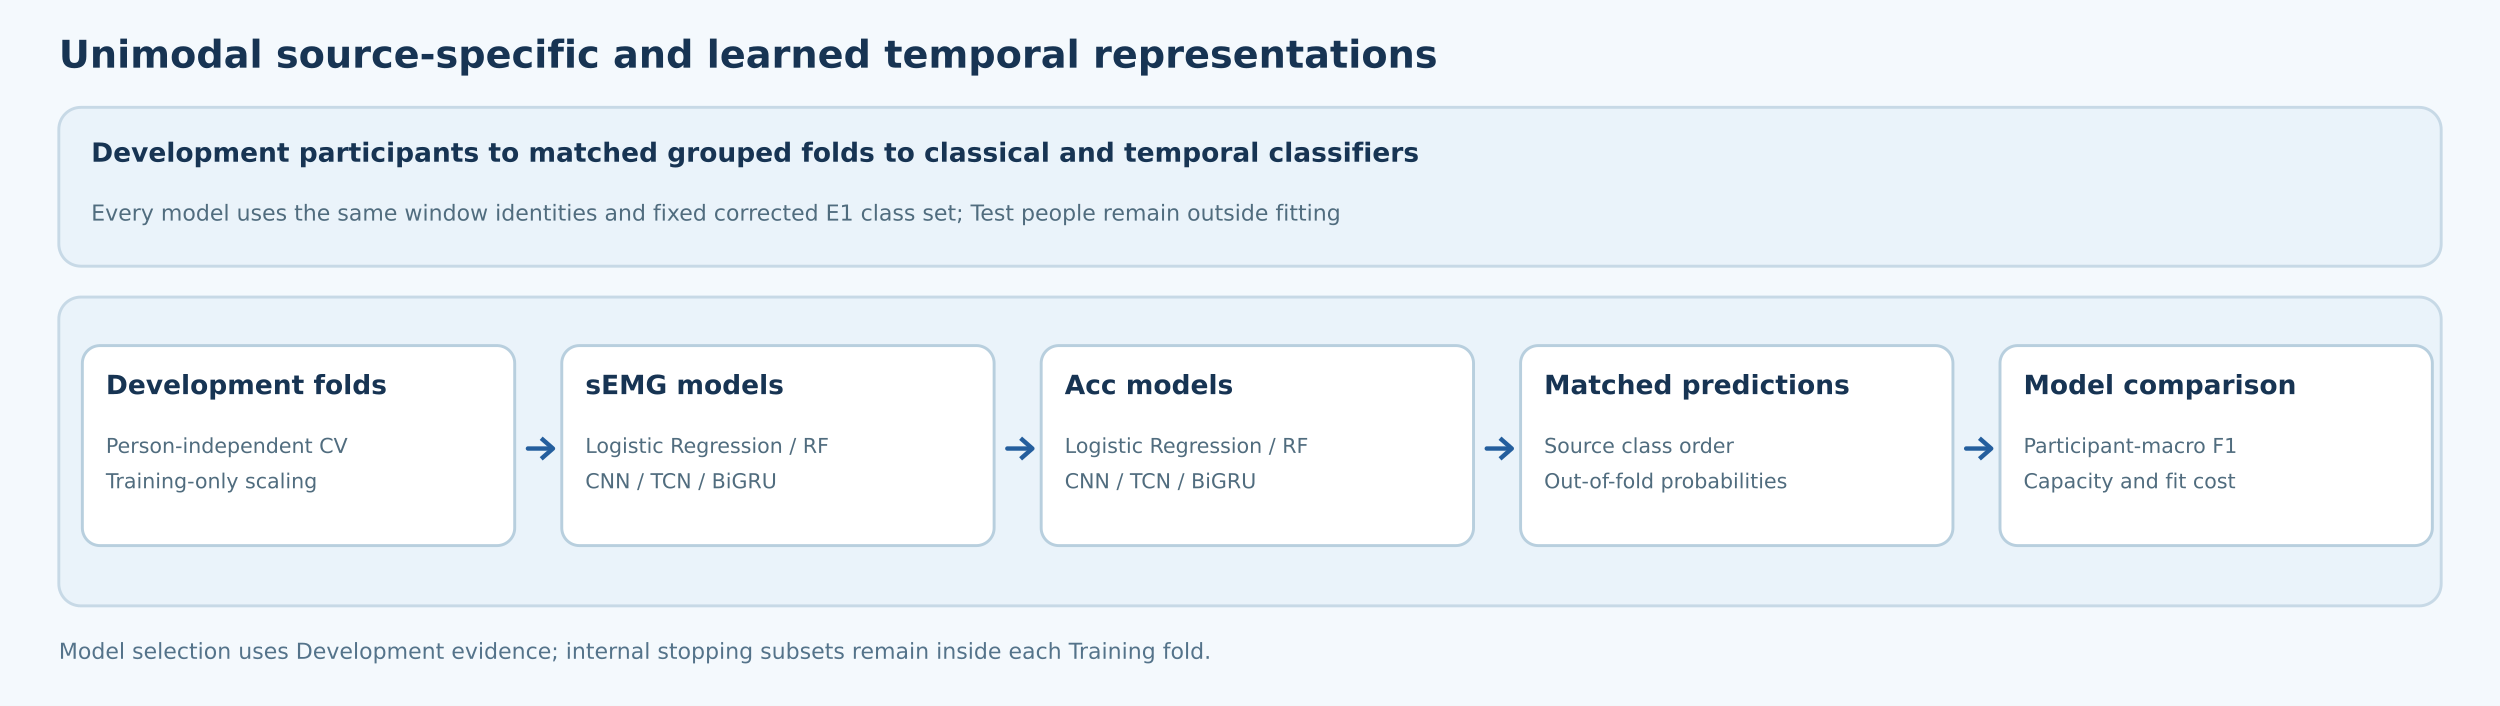
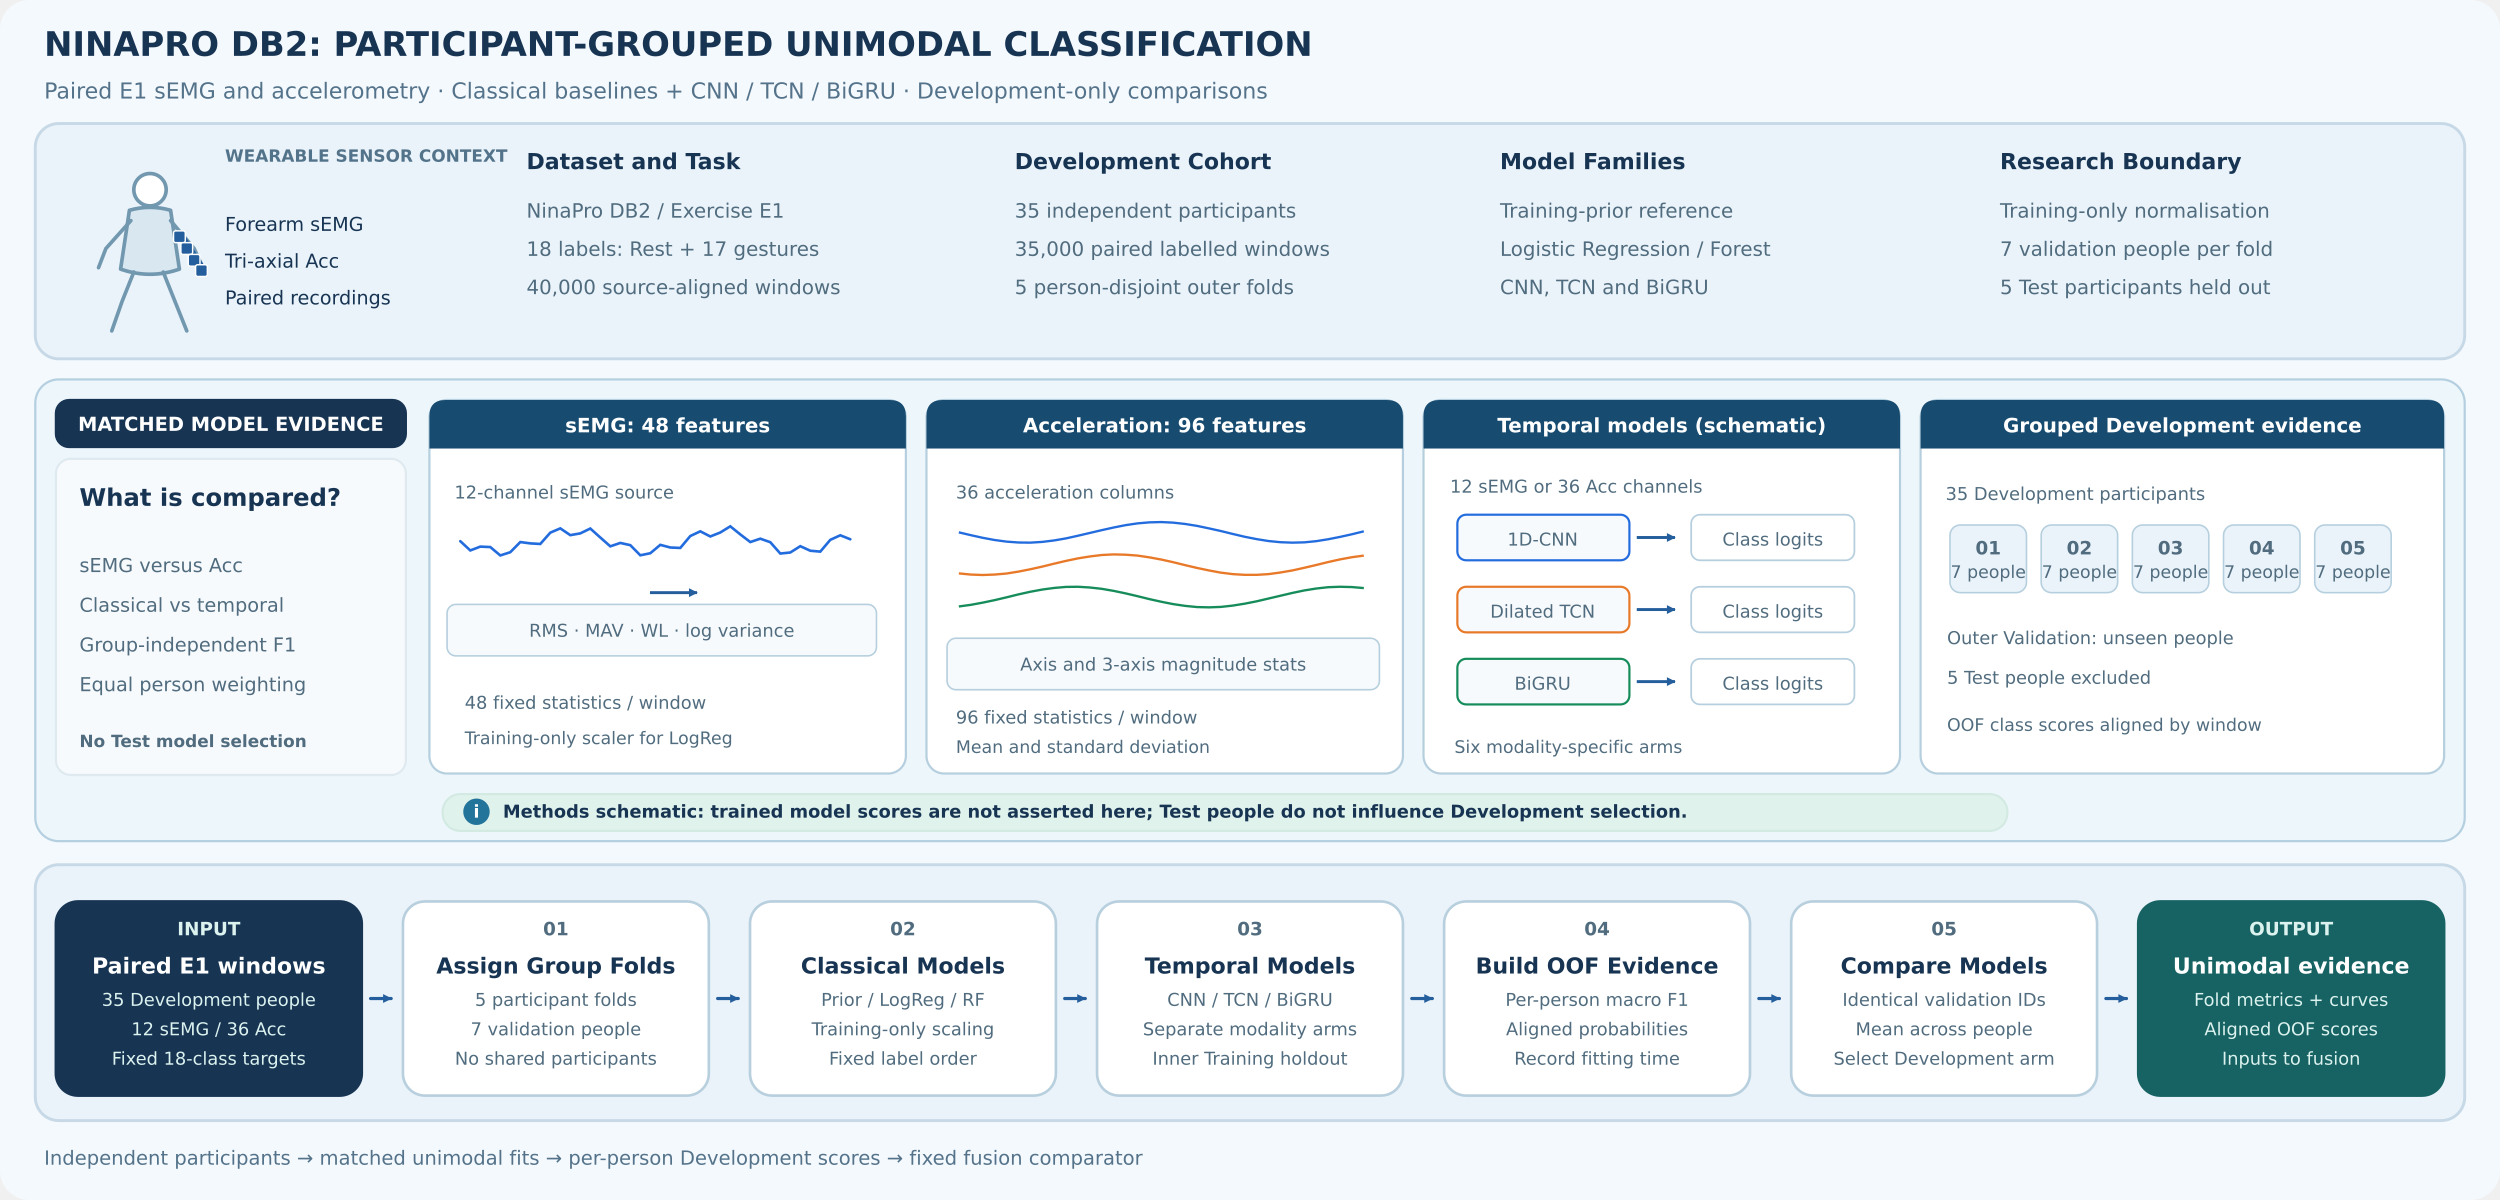
- <svg xmlns="http://www.w3.org/2000/svg" width="1700" height="480" viewBox="0 0 1700 480" role="img" font-family="DejaVu Sans, Arial, sans-serif">
-   <rect width="1700" height="480" fill="#F4F9FD" />
-   <text x="40" y="46" fill="#173453" font-size="26" font-weight="bold">
-     <tspan x="40" dy="0">Unimodal source-specific and learned temporal representations</tspan>
-   </text>
-   <rect x="40" y="73" width="1620" height="108" rx="15" fill="#EAF3FA" stroke="#C7D9E6" stroke-width="2" />
-   <text x="62" y="110" fill="#173453" font-size="18" font-weight="bold">
-     <tspan x="62" dy="0">Development participants to matched grouped folds to classical and temporal classifiers</tspan>
-   </text>
-   <text x="62" y="150" fill="#506C7E" font-size="15" font-weight="normal">
-     <tspan x="62" dy="0">Every model uses the same window identities and fixed corrected E1 class set; Test people remain outside fitting</tspan>
-   </text>
-   <rect x="40" y="202" width="1620" height="210" rx="15" fill="#EAF3FA" stroke="#C7D9E6" stroke-width="2" />
-   <rect x="56" y="235" width="294" height="136" rx="12" fill="#FFFFFF" stroke="#B8CFDE" stroke-width="2" />
-   <text x="72" y="268" fill="#173453" font-size="18" font-weight="bold">
-     <tspan x="72" dy="0">Development folds</tspan>
-   </text>
-   <text x="72" y="308" fill="#506C7E" font-size="14" font-weight="normal">
-     <tspan x="72" dy="0">Person-independent CV</tspan>
-     <tspan x="72" dy="24">Training-only scaling</tspan>
-   </text>
-   <path d="M359 305 h15" stroke="#245E9D" stroke-width="3" stroke-linecap="round" />
-   <path d="M368 298 l8 7 -8 7" stroke="#245E9D" stroke-width="3" fill="none" stroke-linejoin="round" />
-   <rect x="382" y="235" width="294" height="136" rx="12" fill="#FFFFFF" stroke="#B8CFDE" stroke-width="2" />
-   <text x="398" y="268" fill="#173453" font-size="18" font-weight="bold">
-     <tspan x="398" dy="0">sEMG models</tspan>
-   </text>
-   <text x="398" y="308" fill="#506C7E" font-size="14" font-weight="normal">
-     <tspan x="398" dy="0">Logistic Regression / RF</tspan>
-     <tspan x="398" dy="24">CNN / TCN / BiGRU</tspan>
-   </text>
-   <path d="M685 305 h15" stroke="#245E9D" stroke-width="3" stroke-linecap="round" />
-   <path d="M694 298 l8 7 -8 7" stroke="#245E9D" stroke-width="3" fill="none" stroke-linejoin="round" />
-   <rect x="708" y="235" width="294" height="136" rx="12" fill="#FFFFFF" stroke="#B8CFDE" stroke-width="2" />
-   <text x="724" y="268" fill="#173453" font-size="18" font-weight="bold">
-     <tspan x="724" dy="0">Acc models</tspan>
-   </text>
-   <text x="724" y="308" fill="#506C7E" font-size="14" font-weight="normal">
-     <tspan x="724" dy="0">Logistic Regression / RF</tspan>
-     <tspan x="724" dy="24">CNN / TCN / BiGRU</tspan>
-   </text>
-   <path d="M1011 305 h15" stroke="#245E9D" stroke-width="3" stroke-linecap="round" />
-   <path d="M1020 298 l8 7 -8 7" stroke="#245E9D" stroke-width="3" fill="none" stroke-linejoin="round" />
-   <rect x="1034" y="235" width="294" height="136" rx="12" fill="#FFFFFF" stroke="#B8CFDE" stroke-width="2" />
-   <text x="1050" y="268" fill="#173453" font-size="18" font-weight="bold">
-     <tspan x="1050" dy="0">Matched predictions</tspan>
-   </text>
-   <text x="1050" y="308" fill="#506C7E" font-size="14" font-weight="normal">
-     <tspan x="1050" dy="0">Source class order</tspan>
-     <tspan x="1050" dy="24">Out-of-fold probabilities</tspan>
-   </text>
-   <path d="M1337 305 h15" stroke="#245E9D" stroke-width="3" stroke-linecap="round" />
-   <path d="M1346 298 l8 7 -8 7" stroke="#245E9D" stroke-width="3" fill="none" stroke-linejoin="round" />
-   <rect x="1360" y="235" width="294" height="136" rx="12" fill="#FFFFFF" stroke="#B8CFDE" stroke-width="2" />
-   <text x="1376" y="268" fill="#173453" font-size="18" font-weight="bold">
-     <tspan x="1376" dy="0">Model comparison</tspan>
-   </text>
-   <text x="1376" y="308" fill="#506C7E" font-size="14" font-weight="normal">
-     <tspan x="1376" dy="0">Participant-macro F1</tspan>
-     <tspan x="1376" dy="24">Capacity and fit cost</tspan>
-   </text>
-   <text x="40" y="448" fill="#54738A" font-size="15" font-weight="normal">
-     <tspan x="40" dy="0">Model selection uses Development evidence; internal stopping subsets remain inside each Training fold.</tspan>
-   </text>
+ <svg xmlns="http://www.w3.org/2000/svg" width="1700" height="816" viewBox="0 0 1700 816" role="img" aria-labelledby="title desc">
+   <defs>
+     <marker id="arr" markerUnits="userSpaceOnUse" markerWidth="6" markerHeight="6" refX="5.5" refY="3" orient="auto">
+       <path d="M0 0 L6 3 L0 6 Z" fill="#245E9D" />
+     </marker>
+     <style>text { font-family: DejaVu Sans, Arial, sans-serif; font-weight: 400; }
+ .figure-title { font-size:23px; font-weight:700; fill:#173453; }
+ .subtitle { font-size:15px; fill:#54738A; }
+ .source-heading { font-size:11.5px; font-weight:700; fill:#53738A; }
+ .source-label { font-size:13px; fill:#173453; }
+ .context-heading { font-size:15px; font-weight:700; fill:#173453; }
+ .context-body { font-size:13.5px; fill:#506C7E; }
+ .section-label { font-size:13.2px; font-weight:700; fill:#FFFFFF; }
+ .focus-heading { font-size:16.5px; font-weight:700; fill:#173453; }
+ .focus-body { font-size:13.1px; fill:#506C7E; }
+ .qualification { font-size:11.5px; font-weight:700; fill:#506C7E; }
+ .card-heading { font-size:13.5px; font-weight:700; fill:#FFFFFF; }
+ .card-body { font-size:12.1px; fill:#506C7E; }
+ .chart-label { font-size:11.8px; fill:#506C7E; }
+ .scientific-note { font-size:12.1px; font-weight:700; fill:#173453; }
+ .workflow-id { font-size:12.5px; font-weight:700; fill:#506C7E; }
+ .workflow-heading { font-size:15px; font-weight:700; fill:#173453; }
+ .workflow-body { font-size:12.1px; fill:#506C7E; }
+ .terminal-id { font-size:12.5px; font-weight:700; fill:#DBF2EF; }
+ .terminal-heading { font-size:15px; font-weight:700; fill:#FFFFFF; }
+ .terminal-body { font-size:12.1px; fill:#DBF2EF; }
+ .footer { font-size:13.3px; fill:#54738A; }</style>
+   </defs>
+   <rect id="canvas" x="0" y="0" width="1700" height="816" rx="20" fill="#F4F9FD" />
+   <g id="band-0-header">
+     <text id="text-001" x="30" y="38" class="figure-title" data-container="canvas">NINAPRO DB2: PARTICIPANT-GROUPED UNIMODAL CLASSIFICATION</text>
+     <text id="text-002" x="30" y="67" class="subtitle" data-container="canvas">Paired E1 sEMG and accelerometry · Classical baselines + CNN / TCN / BiGRU · Development-only comparisons</text>
+   </g>
+   <g id="band-1-context">
+     <rect id="context-container" x="24" y="84" width="1652" height="160" rx="16" fill="#EAF3FA" stroke="#C7D9E6" stroke-width="2" />
+     <g id="source-schematic" data-slot="replace-for-actual-data-source">
+       <g stroke="#7298B0" stroke-width="2.5" stroke-linecap="round" stroke-linejoin="round" id="replaceable-human-outline">
+         <circle cx="102" cy="129" r="11" fill="#FFFFFF" />
+         <path d="M88 143 Q102 139 116 143 L122 183 Q102 190 82 183 Z" fill="#D9E7F1" />
+         <path d="M89 150 L72 169 L67 182 M116 150 L132 169 L138 182 M91 185 L83 205 L76 225 M111 185 L119 205 L127 225" fill="none" />
+         <path d="M124 160 L137 180" stroke="#245E9D" stroke-width="2.7" fill="none" />
+         <rect x="118" y="157" width="8" height="8" rx="1.4" fill="#245E9D" stroke="#FFFFFF" stroke-width="1" />
+         <rect x="123" y="165" width="8" height="8" rx="1.4" fill="#245E9D" stroke="#FFFFFF" stroke-width="1" />
+         <rect x="128" y="173" width="8" height="8" rx="1.4" fill="#245E9D" stroke="#FFFFFF" stroke-width="1" />
+         <rect x="133" y="180" width="8" height="8" rx="1.4" fill="#245E9D" stroke="#FFFFFF" stroke-width="1" />
+       </g>
+       <text id="text-003" x="153" y="110" class="source-heading" data-container="context-container">WEARABLE SENSOR CONTEXT</text>
+       <text id="text-004" x="153" y="157" class="source-label" data-container="context-container">Forearm sEMG</text>
+       <text id="text-005" x="153" y="182" class="source-label" data-container="context-container">Tri-axial Acc</text>
+       <text id="text-006" x="153" y="207" class="source-label" data-container="context-container">Paired recordings</text>
+     </g>
+     <g id="context-module-1">
+       <text id="text-007" x="358" y="115" class="context-heading" data-container="context-container">Dataset and Task</text>
+       <text id="text-008" x="358" y="148" class="context-body" data-container="context-container">NinaPro DB2 / Exercise E1</text>
+       <text id="text-009" x="358" y="174" class="context-body" data-container="context-container">18 labels: Rest + 17 gestures</text>
+       <text id="text-010" x="358" y="200" class="context-body" data-container="context-container">40,000 source-aligned windows</text>
+     </g>
+     <g id="context-module-2">
+       <text id="text-011" x="690" y="115" class="context-heading" data-container="context-container">Development Cohort</text>
+       <text id="text-012" x="690" y="148" class="context-body" data-container="context-container">35 independent participants</text>
+       <text id="text-013" x="690" y="174" class="context-body" data-container="context-container">35,000 paired labelled windows</text>
+       <text id="text-014" x="690" y="200" class="context-body" data-container="context-container">5 person-disjoint outer folds</text>
+     </g>
+     <g id="context-module-3">
+       <text id="text-015" x="1020" y="115" class="context-heading" data-container="context-container">Model Families</text>
+       <text id="text-016" x="1020" y="148" class="context-body" data-container="context-container">Training-prior reference</text>
+       <text id="text-017" x="1020" y="174" class="context-body" data-container="context-container">Logistic Regression / Forest</text>
+       <text id="text-018" x="1020" y="200" class="context-body" data-container="context-container">CNN, TCN and BiGRU</text>
+     </g>
+     <g id="context-module-4">
+       <text id="text-019" x="1360" y="115" class="context-heading" data-container="context-container">Research Boundary</text>
+       <text id="text-020" x="1360" y="148" class="context-body" data-container="context-container">Training-only normalisation</text>
+       <text id="text-021" x="1360" y="174" class="context-body" data-container="context-container">7 validation people per fold</text>
+       <text id="text-022" x="1360" y="200" class="context-body" data-container="context-container">5 Test participants held out</text>
+     </g>
+   </g>
+   <g id="band-2-analysis">
+     <rect id="analysis-container" x="24" y="258" width="1652" height="314" rx="16" fill="#EDF6FB" stroke="#B4CFE0" stroke-width="1.5" />
+     <g id="analysis-focus">
+       <rect id="section-label-box" x="38" y="272" width="238" height="32" rx="9" fill="#173453" stroke="#173453" stroke-width="1.5" />
+       <text id="text-023" x="157" y="293" class="section-label" text-anchor="middle" data-container="section-label-box">MATCHED MODEL EVIDENCE</text>
+       <rect id="focus-card" x="38" y="312" width="238" height="215" rx="10" fill="#F7FAFD" stroke="#DFEAF0" stroke-width="1.5" />
+       <text id="text-024" x="54" y="344" class="focus-heading" data-container="focus-card">What is compared?</text>
+       <text id="text-025" x="54" y="389" class="focus-body" data-container="focus-card">sEMG versus Acc</text>
+       <text id="text-026" x="54" y="416" class="focus-body" data-container="focus-card">Classical vs temporal</text>
+       <text id="text-027" x="54" y="443" class="focus-body" data-container="focus-card">Group-independent F1</text>
+       <text id="text-028" x="54" y="470" class="focus-body" data-container="focus-card">Equal person weighting</text>
+       <text id="text-029" x="54" y="508" class="qualification" data-container="focus-card">No Test model selection</text>
+     </g>
+     <g id="evidence-panel-1">
+       <rect id="evidence-card-1" x="292" y="272" width="324" height="254" rx="12" fill="#FFFFFF" stroke="#B6CFDE" stroke-width="1.5" />
+       <path id="evidence-header-1" d="M303 272 H605 Q616 272 616 283 V305 H292 V283 Q292 272 303 272 Z" fill="#174B70" />
+       <text id="text-030" x="454.0" y="294" class="card-heading" text-anchor="middle" data-container="evidence-card-1">sEMG: 48 features</text>
+       <g id="evidence-content-1" data-slot="scientific-content">
+         <text x="309" y="339" class="card-body">12-channel sEMG source</text>
+         <path d="M 313.0 368.0 L 319.8 374.3 L 326.6 371.7 L 333.4 372.0 L 340.2 377.7 L 347.0 375.5 L 353.8 368.6 L 360.6 369.5 L 367.4 369.9 L 374.2 362.2 L 381.0 359.3 L 387.8 363.9 L 394.6 362.7 L 401.4 359.4 L 408.2 365.5 L 415.0 371.5 L 421.8 369.2 L 428.6 370.7 L 435.4 377.6 L 442.2 376.2 L 449.0 370.5 L 455.8 372.3 L 462.6 372.6 L 469.4 364.5 L 476.2 361.3 L 483.0 364.8 L 489.8 362.1 L 496.6 357.9 L 503.4 363.4 L 510.2 368.6 L 517.0 366.3 L 523.8 368.7 L 530.6 376.4 L 537.4 375.7 L 544.2 371.4 L 551.0 374.5 L 557.8 375.1 L 564.6 367.1 L 571.4 364.0 L 578.2 366.7" stroke="#236CDE" stroke-width="1.8" fill="none" stroke-linecap="round" />
+         <path d="M442 403 h32" fill="none" stroke="#245E9D" stroke-width="2" marker-end="url(#arr)" />
+         <rect x="304" y="411" width="292" height="35" rx="6" fill="#F7FAFD" stroke="#B6CFDE" stroke-width="1.1" />
+         <text x="450.0" y="433" class="card-body" text-anchor="middle">RMS · MAV · WL · log variance</text>
+         <text x="316" y="482" class="card-body">48 fixed statistics / window</text>
+         <text x="316" y="506" class="chart-label">Training-only scaler for LogReg</text>
+       </g>
+     </g>
+     <g id="evidence-panel-2">
+       <rect id="evidence-card-2" x="630" y="272" width="324" height="254" rx="12" fill="#FFFFFF" stroke="#B6CFDE" stroke-width="1.5" />
+       <path id="evidence-header-2" d="M641 272 H943 Q954 272 954 283 V305 H630 V283 Q630 272 641 272 Z" fill="#174B70" />
+       <text id="text-034" x="792.0" y="294" class="card-heading" text-anchor="middle" data-container="evidence-card-2">Acceleration: 96 features</text>
+       <g id="evidence-content-2" data-slot="scientific-content">
+         <text x="650" y="339" class="card-body">36 acceleration columns</text>
+         <path d="M 652.0 362.0 L 660.1 363.9 L 668.2 365.7 L 676.3 367.2 L 684.4 368.3 L 692.5 368.9 L 700.6 369.0 L 708.7 368.5 L 716.8 367.5 L 724.9 366.1 L 733.0 364.3 L 741.1 362.4 L 749.2 360.5 L 757.3 358.7 L 765.4 357.1 L 773.5 355.9 L 781.6 355.2 L 789.7 355.0 L 797.8 355.4 L 805.9 356.3 L 814.0 357.6 L 822.1 359.3 L 830.2 361.1 L 838.3 363.1 L 846.4 365.0 L 854.5 366.6 L 862.6 367.9 L 870.7 368.7 L 878.8 369.0 L 886.9 368.8 L 895.0 368.0 L 903.1 366.7 L 911.2 365.1 L 919.3 363.3 L 927.4 361.3" stroke="#236CDE" stroke-width="1.6" fill="none" />
+         <path d="M 652.0 389.9 L 660.1 390.7 L 668.2 391.0 L 676.3 390.7 L 684.4 390.0 L 692.5 388.7 L 700.6 387.1 L 708.7 385.3 L 716.8 383.3 L 724.9 381.4 L 733.0 379.7 L 741.1 378.4 L 749.2 377.4 L 757.3 377.0 L 765.4 377.2 L 773.5 377.8 L 781.6 379.0 L 789.7 380.5 L 797.8 382.3 L 805.9 384.3 L 814.0 386.2 L 822.1 387.9 L 830.2 389.4 L 838.3 390.4 L 846.4 390.9 L 854.5 390.9 L 862.6 390.4 L 870.7 389.3 L 878.8 387.9 L 886.9 386.1 L 895.0 384.2 L 903.1 382.2 L 911.2 380.4 L 919.3 378.9 L 927.4 377.8" stroke="#E87929" stroke-width="1.6" fill="none" />
+         <path d="M 652.0 412.4 L 660.1 411.3 L 668.2 409.8 L 676.3 408.1 L 684.4 406.2 L 692.5 404.2 L 700.6 402.4 L 708.7 400.9 L 716.8 399.8 L 724.9 399.1 L 733.0 399.0 L 741.1 399.5 L 749.2 400.4 L 757.3 401.8 L 765.4 403.5 L 773.5 405.4 L 781.6 407.4 L 789.7 409.2 L 797.8 410.8 L 805.9 412.0 L 814.0 412.8 L 822.1 413.0 L 830.2 412.7 L 838.3 411.8 L 846.4 410.5 L 854.5 408.9 L 862.6 407.0 L 870.7 405.1 L 878.8 403.2 L 886.9 401.5 L 895.0 400.2 L 903.1 399.3 L 911.2 399.0 L 919.3 399.2 L 927.4 399.9" stroke="#168C5B" stroke-width="1.6" fill="none" />
+         <rect x="644" y="434" width="294" height="35" rx="6" fill="#F7FAFD" stroke="#B6CFDE" stroke-width="1.1" />
+         <text x="791.0" y="456" class="card-body" text-anchor="middle">Axis and 3-axis magnitude stats</text>
+         <text x="650" y="492" class="card-body">96 fixed statistics / window</text>
+         <text x="650" y="512" class="chart-label">Mean and standard deviation</text>
+       </g>
+     </g>
+     <g id="evidence-panel-3">
+       <rect id="evidence-card-3" x="968" y="272" width="324" height="254" rx="12" fill="#FFFFFF" stroke="#B6CFDE" stroke-width="1.5" />
+       <path id="evidence-header-3" d="M979 272 H1281 Q1292 272 1292 283 V305 H968 V283 Q968 272 979 272 Z" fill="#174B70" />
+       <text id="text-038" x="1130.0" y="294" class="card-heading" text-anchor="middle" data-container="evidence-card-3">Temporal models (schematic)</text>
+       <g id="evidence-content-3" data-slot="scientific-content">
+         <text x="986" y="335" class="card-body">12 sEMG or 36 Acc channels</text>
+         <rect x="991" y="350" width="117" height="31" rx="6" stroke="#236CDE" stroke-width="1.5" fill="#F7FAFD" />
+         <text x="1049" y="371" class="card-body" text-anchor="middle">1D-CNN</text>
+         <path d="M1113 365.5 h26" fill="none" stroke="#245E9D" stroke-width="2" marker-end="url(#arr)" />
+         <rect x="1150" y="350" width="111" height="31" rx="6" stroke="#B6CFDE" stroke-width="1.2" fill="#FFFFFF" />
+         <text x="1205.5" y="371" class="card-body" text-anchor="middle">Class logits</text>
+         <rect x="991" y="399" width="117" height="31" rx="6" stroke="#E87929" stroke-width="1.5" fill="#F7FAFD" />
+         <text x="1049" y="420" class="card-body" text-anchor="middle">Dilated TCN</text>
+         <path d="M1113 414.5 h26" fill="none" stroke="#245E9D" stroke-width="2" marker-end="url(#arr)" />
+         <rect x="1150" y="399" width="111" height="31" rx="6" stroke="#B6CFDE" stroke-width="1.2" fill="#FFFFFF" />
+         <text x="1205.5" y="420" class="card-body" text-anchor="middle">Class logits</text>
+         <rect x="991" y="448" width="117" height="31" rx="6" stroke="#168C5B" stroke-width="1.5" fill="#F7FAFD" />
+         <text x="1049" y="469" class="card-body" text-anchor="middle">BiGRU</text>
+         <path d="M1113 463.5 h26" fill="none" stroke="#245E9D" stroke-width="2" marker-end="url(#arr)" />
+         <rect x="1150" y="448" width="111" height="31" rx="6" stroke="#B6CFDE" stroke-width="1.2" fill="#FFFFFF" />
+         <text x="1205.5" y="469" class="card-body" text-anchor="middle">Class logits</text>
+         <text x="989" y="512" class="chart-label">Six modality-specific arms</text>
+       </g>
+     </g>
+     <g id="evidence-panel-4">
+       <rect id="evidence-card-4" x="1306" y="272" width="356" height="254" rx="12" fill="#FFFFFF" stroke="#B6CFDE" stroke-width="1.5" />
+       <path id="evidence-header-4" d="M1317 272 H1651 Q1662 272 1662 283 V305 H1306 V283 Q1306 272 1317 272 Z" fill="#174B70" />
+       <text id="text-042" x="1484.0" y="294" class="card-heading" text-anchor="middle" data-container="evidence-card-4">Grouped Development evidence</text>
+       <g id="evidence-content-4" data-slot="scientific-content">
+         <text x="1323" y="340" class="card-body">35 Development participants</text>
+         <rect x="1326" y="357" width="52" height="46" rx="7" fill="#EAF3FA" stroke="#B6CFDE" stroke-width="1.1" />
+         <text x="1352" y="377" class="workflow-id" text-anchor="middle">01</text>
+         <text x="1352" y="393" class="chart-label" text-anchor="middle">7 people</text>
+         <rect x="1388" y="357" width="52" height="46" rx="7" fill="#EAF3FA" stroke="#B6CFDE" stroke-width="1.1" />
+         <text x="1414" y="377" class="workflow-id" text-anchor="middle">02</text>
+         <text x="1414" y="393" class="chart-label" text-anchor="middle">7 people</text>
+         <rect x="1450" y="357" width="52" height="46" rx="7" fill="#EAF3FA" stroke="#B6CFDE" stroke-width="1.1" />
+         <text x="1476" y="377" class="workflow-id" text-anchor="middle">03</text>
+         <text x="1476" y="393" class="chart-label" text-anchor="middle">7 people</text>
+         <rect x="1512" y="357" width="52" height="46" rx="7" fill="#EAF3FA" stroke="#B6CFDE" stroke-width="1.1" />
+         <text x="1538" y="377" class="workflow-id" text-anchor="middle">04</text>
+         <text x="1538" y="393" class="chart-label" text-anchor="middle">7 people</text>
+         <rect x="1574" y="357" width="52" height="46" rx="7" fill="#EAF3FA" stroke="#B6CFDE" stroke-width="1.1" />
+         <text x="1600" y="377" class="workflow-id" text-anchor="middle">05</text>
+         <text x="1600" y="393" class="chart-label" text-anchor="middle">7 people</text>
+         <text x="1324" y="438" class="card-body">Outer Validation: unseen people</text>
+         <text x="1324" y="465" class="card-body">5 Test people excluded</text>
+         <text x="1324" y="497" class="chart-label">OOF class scores aligned by window</text>
+       </g>
+     </g>
+     <g id="optional-scientific-note" data-optional="true">
+       <rect id="note-strip" x="301" y="540" width="1064" height="25" rx="12" fill="#E0F2EC" stroke="#D3EAE2" stroke-width="1.5" />
+       <circle cx="324" cy="552" r="9" fill="#23749A" />
+       <text id="text-046" x="324" y="556" class="scientific-note" text-anchor="middle" style="fill:#FFFFFF; font-size:12px">i</text>
+       <text id="text-047" x="342" y="556" class="scientific-note" data-container="note-strip">Methods schematic: trained model scores are not asserted here; Test people do not influence Development selection.</text>
+     </g>
+   </g>
+   <g id="band-3-workflow">
+     <rect id="workflow-container" x="24" y="588" width="1652" height="174" rx="16" fill="#EAF3FA" stroke="#C7D9E6" stroke-width="2" />
+     <g id="workflow-input">
+       <rect id="workflow-node-0" x="38" y="613" width="208" height="132" rx="15" fill="#173453" stroke="#173453" stroke-width="1.8" />
+       <text id="text-048" x="142" y="636" class="terminal-id" text-anchor="middle" data-container="workflow-node-0">INPUT</text>
+       <text id="text-049" x="142" y="662" class="terminal-heading" text-anchor="middle" data-container="workflow-node-0">Paired E1 windows</text>
+       <text id="text-050" x="142" y="684" class="terminal-body" text-anchor="middle" data-container="workflow-node-0">35 Development people</text>
+       <text id="text-051" x="142" y="704" class="terminal-body" text-anchor="middle" data-container="workflow-node-0">12 sEMG / 36 Acc</text>
+       <text id="text-052" x="142" y="724" class="terminal-body" text-anchor="middle" data-container="workflow-node-0">Fixed 18-class targets</text>
+     </g>
+     <path id="workflow-connector-0" d="M252 679 H266" fill="none" stroke="#245E9D" stroke-width="2.2" stroke-linecap="round" marker-end="url(#arr)" />
+     <g id="workflow-process-1">
+       <rect id="workflow-node-1" x="274" y="613" width="208" height="132" rx="15" fill="#FFFFFF" stroke="#B8CFDE" stroke-width="1.8" />
+       <text id="text-053" x="378" y="636" class="workflow-id" text-anchor="middle" data-container="workflow-node-1">01</text>
+       <text id="text-054" x="378" y="662" class="workflow-heading" text-anchor="middle" data-container="workflow-node-1">Assign Group Folds</text>
+       <text id="text-055" x="378" y="684" class="workflow-body" text-anchor="middle" data-container="workflow-node-1">5 participant folds</text>
+       <text id="text-056" x="378" y="704" class="workflow-body" text-anchor="middle" data-container="workflow-node-1">7 validation people</text>
+       <text id="text-057" x="378" y="724" class="workflow-body" text-anchor="middle" data-container="workflow-node-1">No shared participants</text>
+     </g>
+     <path id="workflow-connector-1" d="M488 679 H502" fill="none" stroke="#245E9D" stroke-width="2.2" stroke-linecap="round" marker-end="url(#arr)" />
+     <g id="workflow-process-2">
+       <rect id="workflow-node-2" x="510" y="613" width="208" height="132" rx="15" fill="#FFFFFF" stroke="#B8CFDE" stroke-width="1.8" />
+       <text id="text-058" x="614" y="636" class="workflow-id" text-anchor="middle" data-container="workflow-node-2">02</text>
+       <text id="text-059" x="614" y="662" class="workflow-heading" text-anchor="middle" data-container="workflow-node-2">Classical Models</text>
+       <text id="text-060" x="614" y="684" class="workflow-body" text-anchor="middle" data-container="workflow-node-2">Prior / LogReg / RF</text>
+       <text id="text-061" x="614" y="704" class="workflow-body" text-anchor="middle" data-container="workflow-node-2">Training-only scaling</text>
+       <text id="text-062" x="614" y="724" class="workflow-body" text-anchor="middle" data-container="workflow-node-2">Fixed label order</text>
+     </g>
+     <path id="workflow-connector-2" d="M724 679 H738" fill="none" stroke="#245E9D" stroke-width="2.2" stroke-linecap="round" marker-end="url(#arr)" />
+     <g id="workflow-process-3">
+       <rect id="workflow-node-3" x="746" y="613" width="208" height="132" rx="15" fill="#FFFFFF" stroke="#B8CFDE" stroke-width="1.8" />
+       <text id="text-063" x="850" y="636" class="workflow-id" text-anchor="middle" data-container="workflow-node-3">03</text>
+       <text id="text-064" x="850" y="662" class="workflow-heading" text-anchor="middle" data-container="workflow-node-3">Temporal Models</text>
+       <text id="text-065" x="850" y="684" class="workflow-body" text-anchor="middle" data-container="workflow-node-3">CNN / TCN / BiGRU</text>
+       <text id="text-066" x="850" y="704" class="workflow-body" text-anchor="middle" data-container="workflow-node-3">Separate modality arms</text>
+       <text id="text-067" x="850" y="724" class="workflow-body" text-anchor="middle" data-container="workflow-node-3">Inner Training holdout</text>
+     </g>
+     <path id="workflow-connector-3" d="M960 679 H974" fill="none" stroke="#245E9D" stroke-width="2.2" stroke-linecap="round" marker-end="url(#arr)" />
+     <g id="workflow-process-4">
+       <rect id="workflow-node-4" x="982" y="613" width="208" height="132" rx="15" fill="#FFFFFF" stroke="#B8CFDE" stroke-width="1.8" />
+       <text id="text-068" x="1086" y="636" class="workflow-id" text-anchor="middle" data-container="workflow-node-4">04</text>
+       <text id="text-069" x="1086" y="662" class="workflow-heading" text-anchor="middle" data-container="workflow-node-4">Build OOF Evidence</text>
+       <text id="text-070" x="1086" y="684" class="workflow-body" text-anchor="middle" data-container="workflow-node-4">Per-person macro F1</text>
+       <text id="text-071" x="1086" y="704" class="workflow-body" text-anchor="middle" data-container="workflow-node-4">Aligned probabilities</text>
+       <text id="text-072" x="1086" y="724" class="workflow-body" text-anchor="middle" data-container="workflow-node-4">Record fitting time</text>
+     </g>
+     <path id="workflow-connector-4" d="M1196 679 H1210" fill="none" stroke="#245E9D" stroke-width="2.2" stroke-linecap="round" marker-end="url(#arr)" />
+     <g id="workflow-process-5">
+       <rect id="workflow-node-5" x="1218" y="613" width="208" height="132" rx="15" fill="#FFFFFF" stroke="#B8CFDE" stroke-width="1.8" />
+       <text id="text-073" x="1322" y="636" class="workflow-id" text-anchor="middle" data-container="workflow-node-5">05</text>
+       <text id="text-074" x="1322" y="662" class="workflow-heading" text-anchor="middle" data-container="workflow-node-5">Compare Models</text>
+       <text id="text-075" x="1322" y="684" class="workflow-body" text-anchor="middle" data-container="workflow-node-5">Identical validation IDs</text>
+       <text id="text-076" x="1322" y="704" class="workflow-body" text-anchor="middle" data-container="workflow-node-5">Mean across people</text>
+       <text id="text-077" x="1322" y="724" class="workflow-body" text-anchor="middle" data-container="workflow-node-5">Select Development arm</text>
+     </g>
+     <path id="workflow-connector-5" d="M1432 679 H1446" fill="none" stroke="#245E9D" stroke-width="2.2" stroke-linecap="round" marker-end="url(#arr)" />
+     <g id="workflow-output">
+       <rect id="workflow-node-6" x="1454" y="613" width="208" height="132" rx="15" fill="#176363" stroke="#176363" stroke-width="1.8" />
+       <text id="text-078" x="1558" y="636" class="terminal-id" text-anchor="middle" data-container="workflow-node-6">OUTPUT</text>
+       <text id="text-079" x="1558" y="662" class="terminal-heading" text-anchor="middle" data-container="workflow-node-6">Unimodal evidence</text>
+       <text id="text-080" x="1558" y="684" class="terminal-body" text-anchor="middle" data-container="workflow-node-6">Fold metrics + curves</text>
+       <text id="text-081" x="1558" y="704" class="terminal-body" text-anchor="middle" data-container="workflow-node-6">Aligned OOF scores</text>
+       <text id="text-082" x="1558" y="724" class="terminal-body" text-anchor="middle" data-container="workflow-node-6">Inputs to fusion</text>
+     </g>
+   </g>
+   <g id="band-4-summary">
+     <text id="text-083" x="30" y="792" class="footer" data-container="canvas">Independent participants → matched unimodal fits → per-person Development scores → fixed fusion comparator</text>
+   </g>
</svg>
